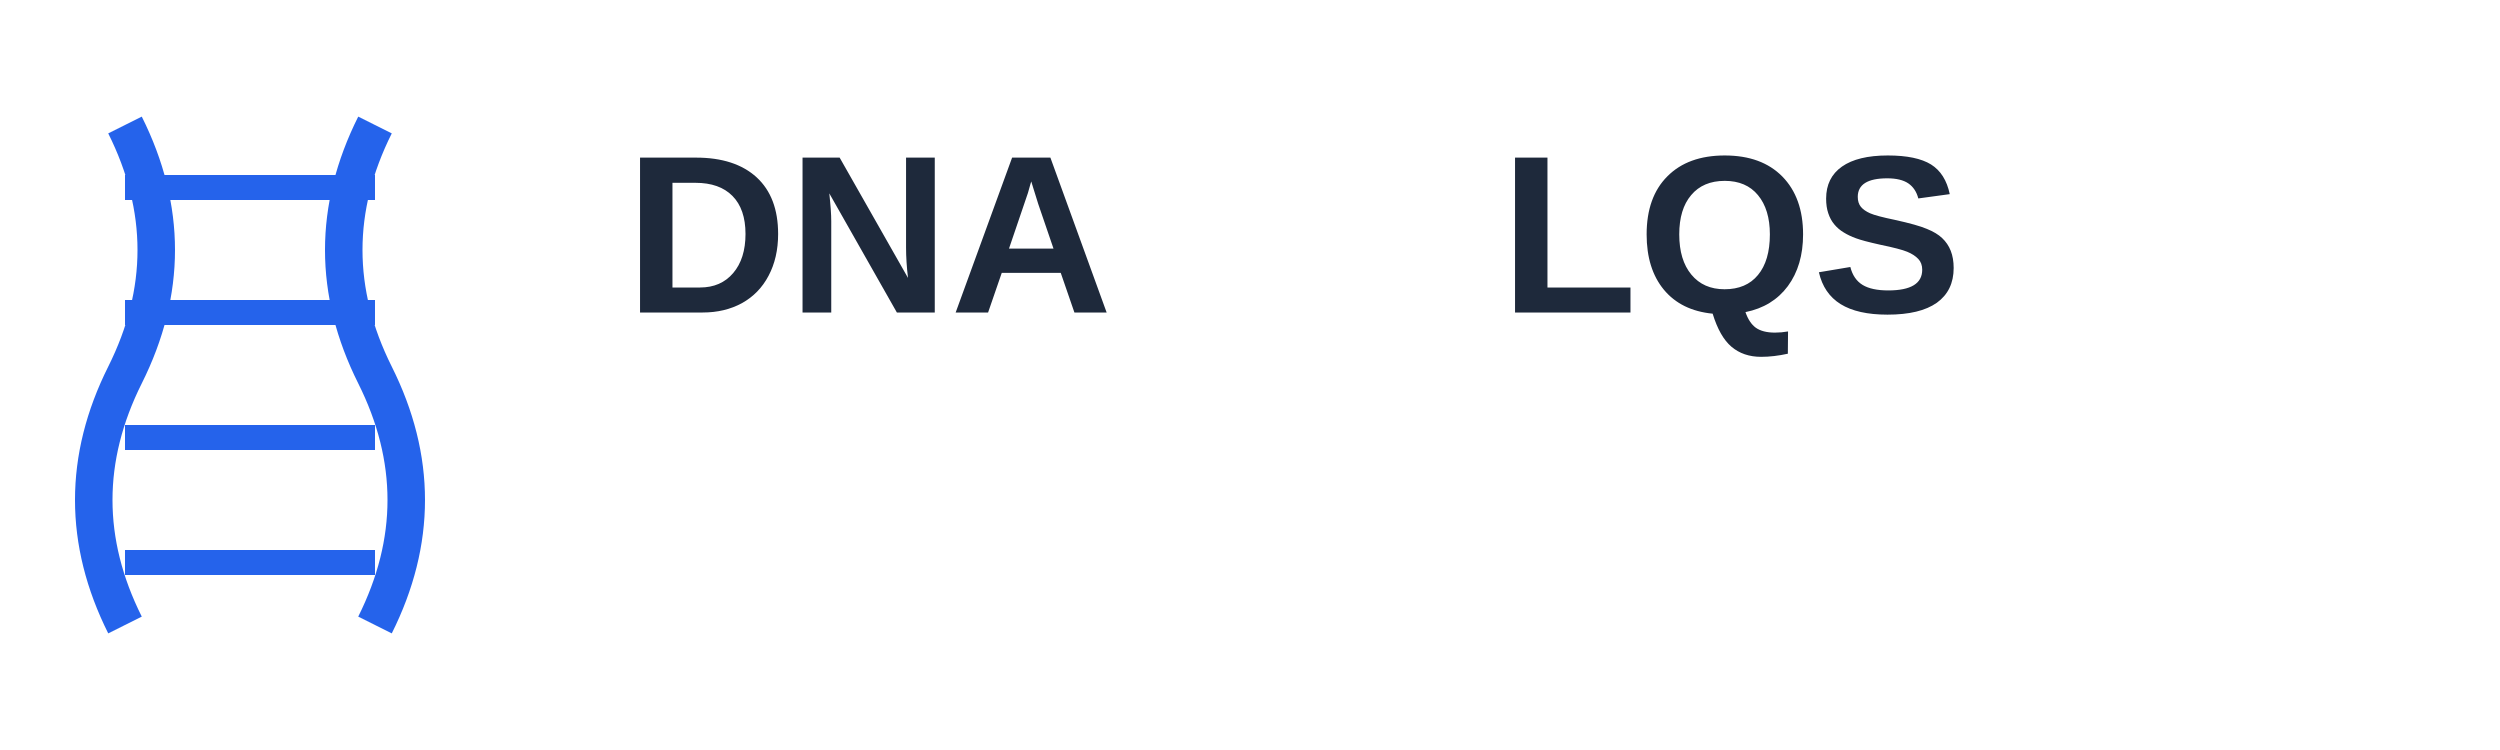
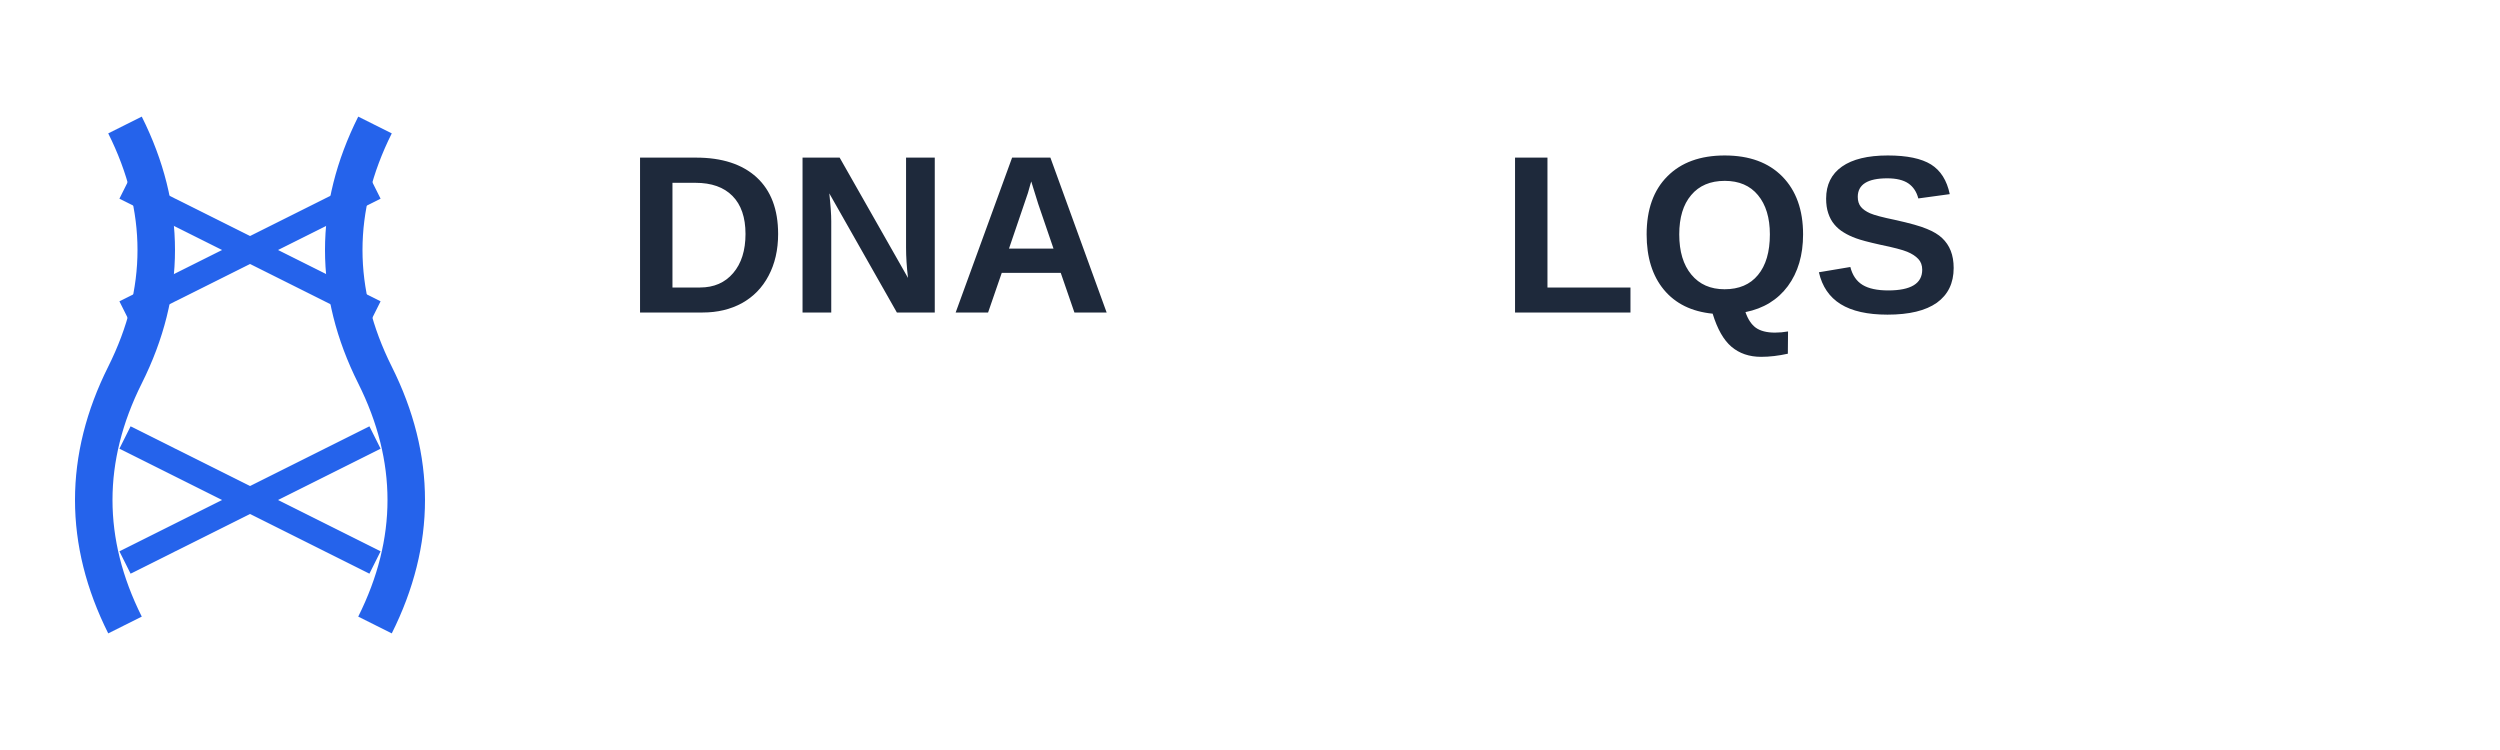
<svg xmlns="http://www.w3.org/2000/svg" width="200" height="60" viewBox="0 0 200 60">
  <defs>
    <linearGradient id="helixGradient" x1="0%" y1="0%" x2="100%" y2="100%">
      <stop offset="0%" style="stop-color:#2563eb;stop-opacity:1" />
      <stop offset="100%" style="stop-color:#1d4ed8;stop-opacity:1" />
    </linearGradient>
  </defs>
  <g transform="translate(10, 10)">
    <path d="M 0 0 Q 5 10 0 20 Q -5 30 0 40" stroke="#2563eb" stroke-width="3" fill="none" />
    <path d="M 20 0 Q 15 10 20 20 Q 25 30 20 40" stroke="#2563eb" stroke-width="3" fill="none" />
-     <line x1="0" y1="5" x2="20" y2="5" stroke="#2563eb" stroke-width="2" />
-     <line x1="0" y1="15" x2="20" y2="15" stroke="#2563eb" stroke-width="2" />
-     <line x1="0" y1="25" x2="20" y2="25" stroke="#2563eb" stroke-width="2" />
-     <line x1="0" y1="35" x2="20" y2="35" stroke="#2563eb" stroke-width="2" />
+     <line x1="0" y1="5" x2="20" y2="15" stroke="#2563eb" stroke-width="2" />
+     <line x1="0" y1="15" x2="20" y2="5" stroke="#2563eb" stroke-width="2" />
+     <line x1="0" y1="25" x2="20" y2="35" stroke="#2563eb" stroke-width="2" />
+     <line x1="0" y1="35" x2="20" y2="25" stroke="#2563eb" stroke-width="2" />
  </g>
  <text x="50" y="25" font-family="Arial, sans-serif" font-size="18" font-weight="bold" fill="#1e293b">DNA</text>
  <text x="120" y="25" font-family="Arial, sans-serif" font-size="18" font-weight="bold" fill="#1e293b">LQS</text>
</svg>
